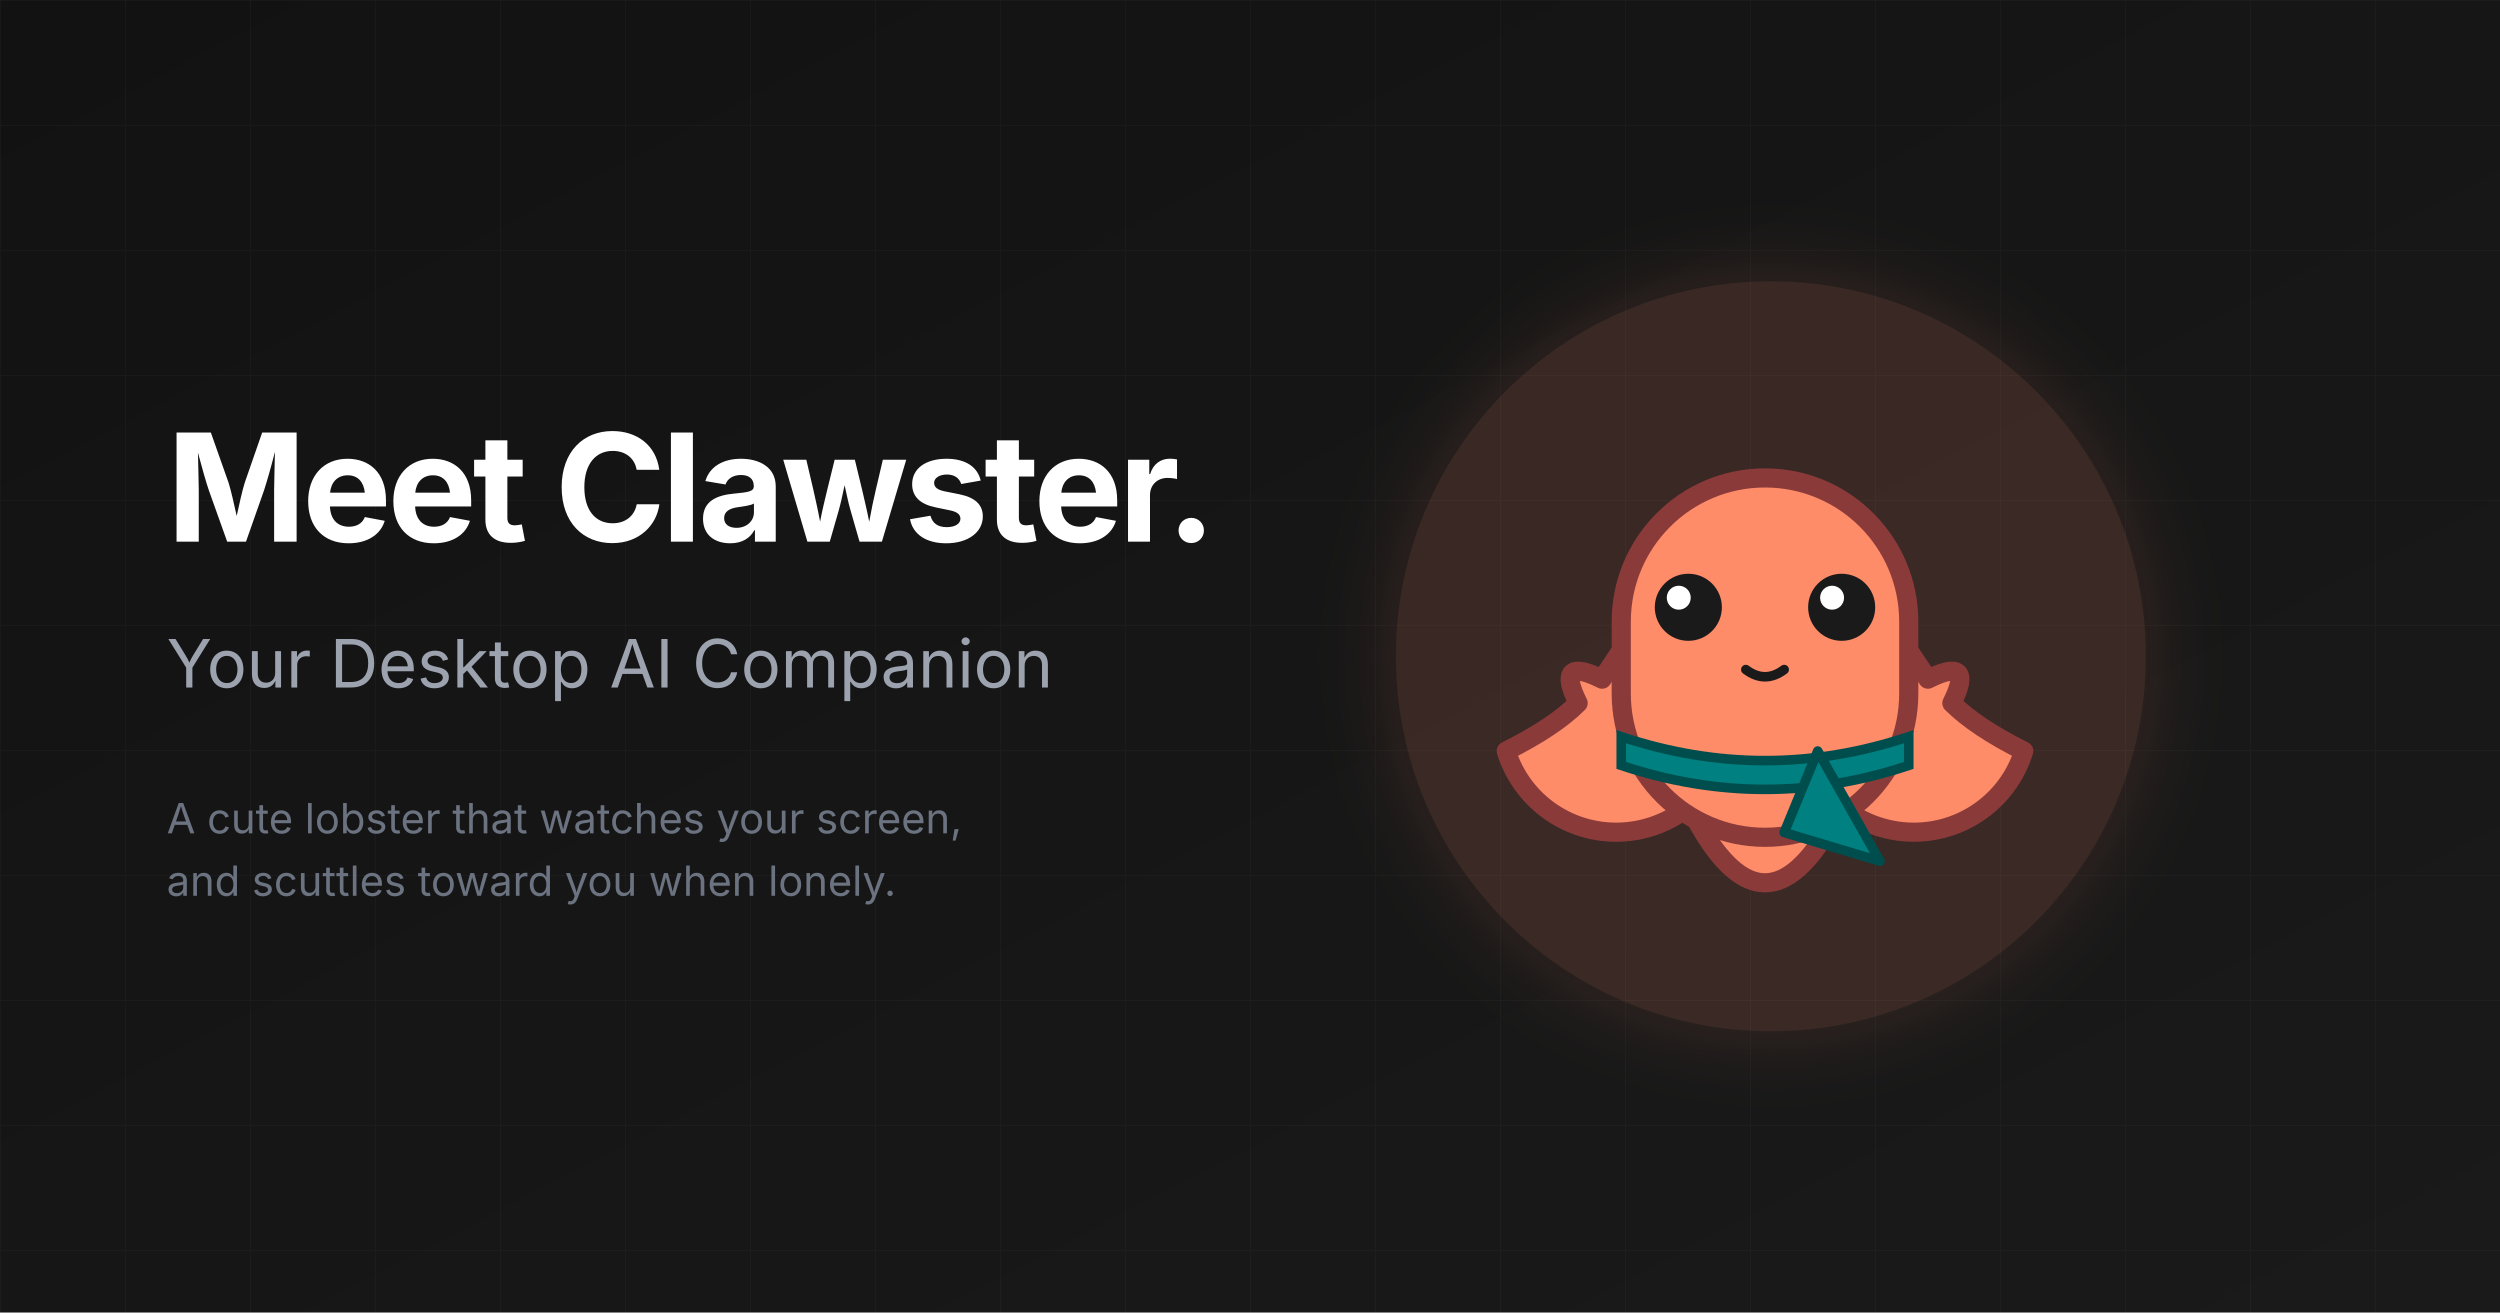
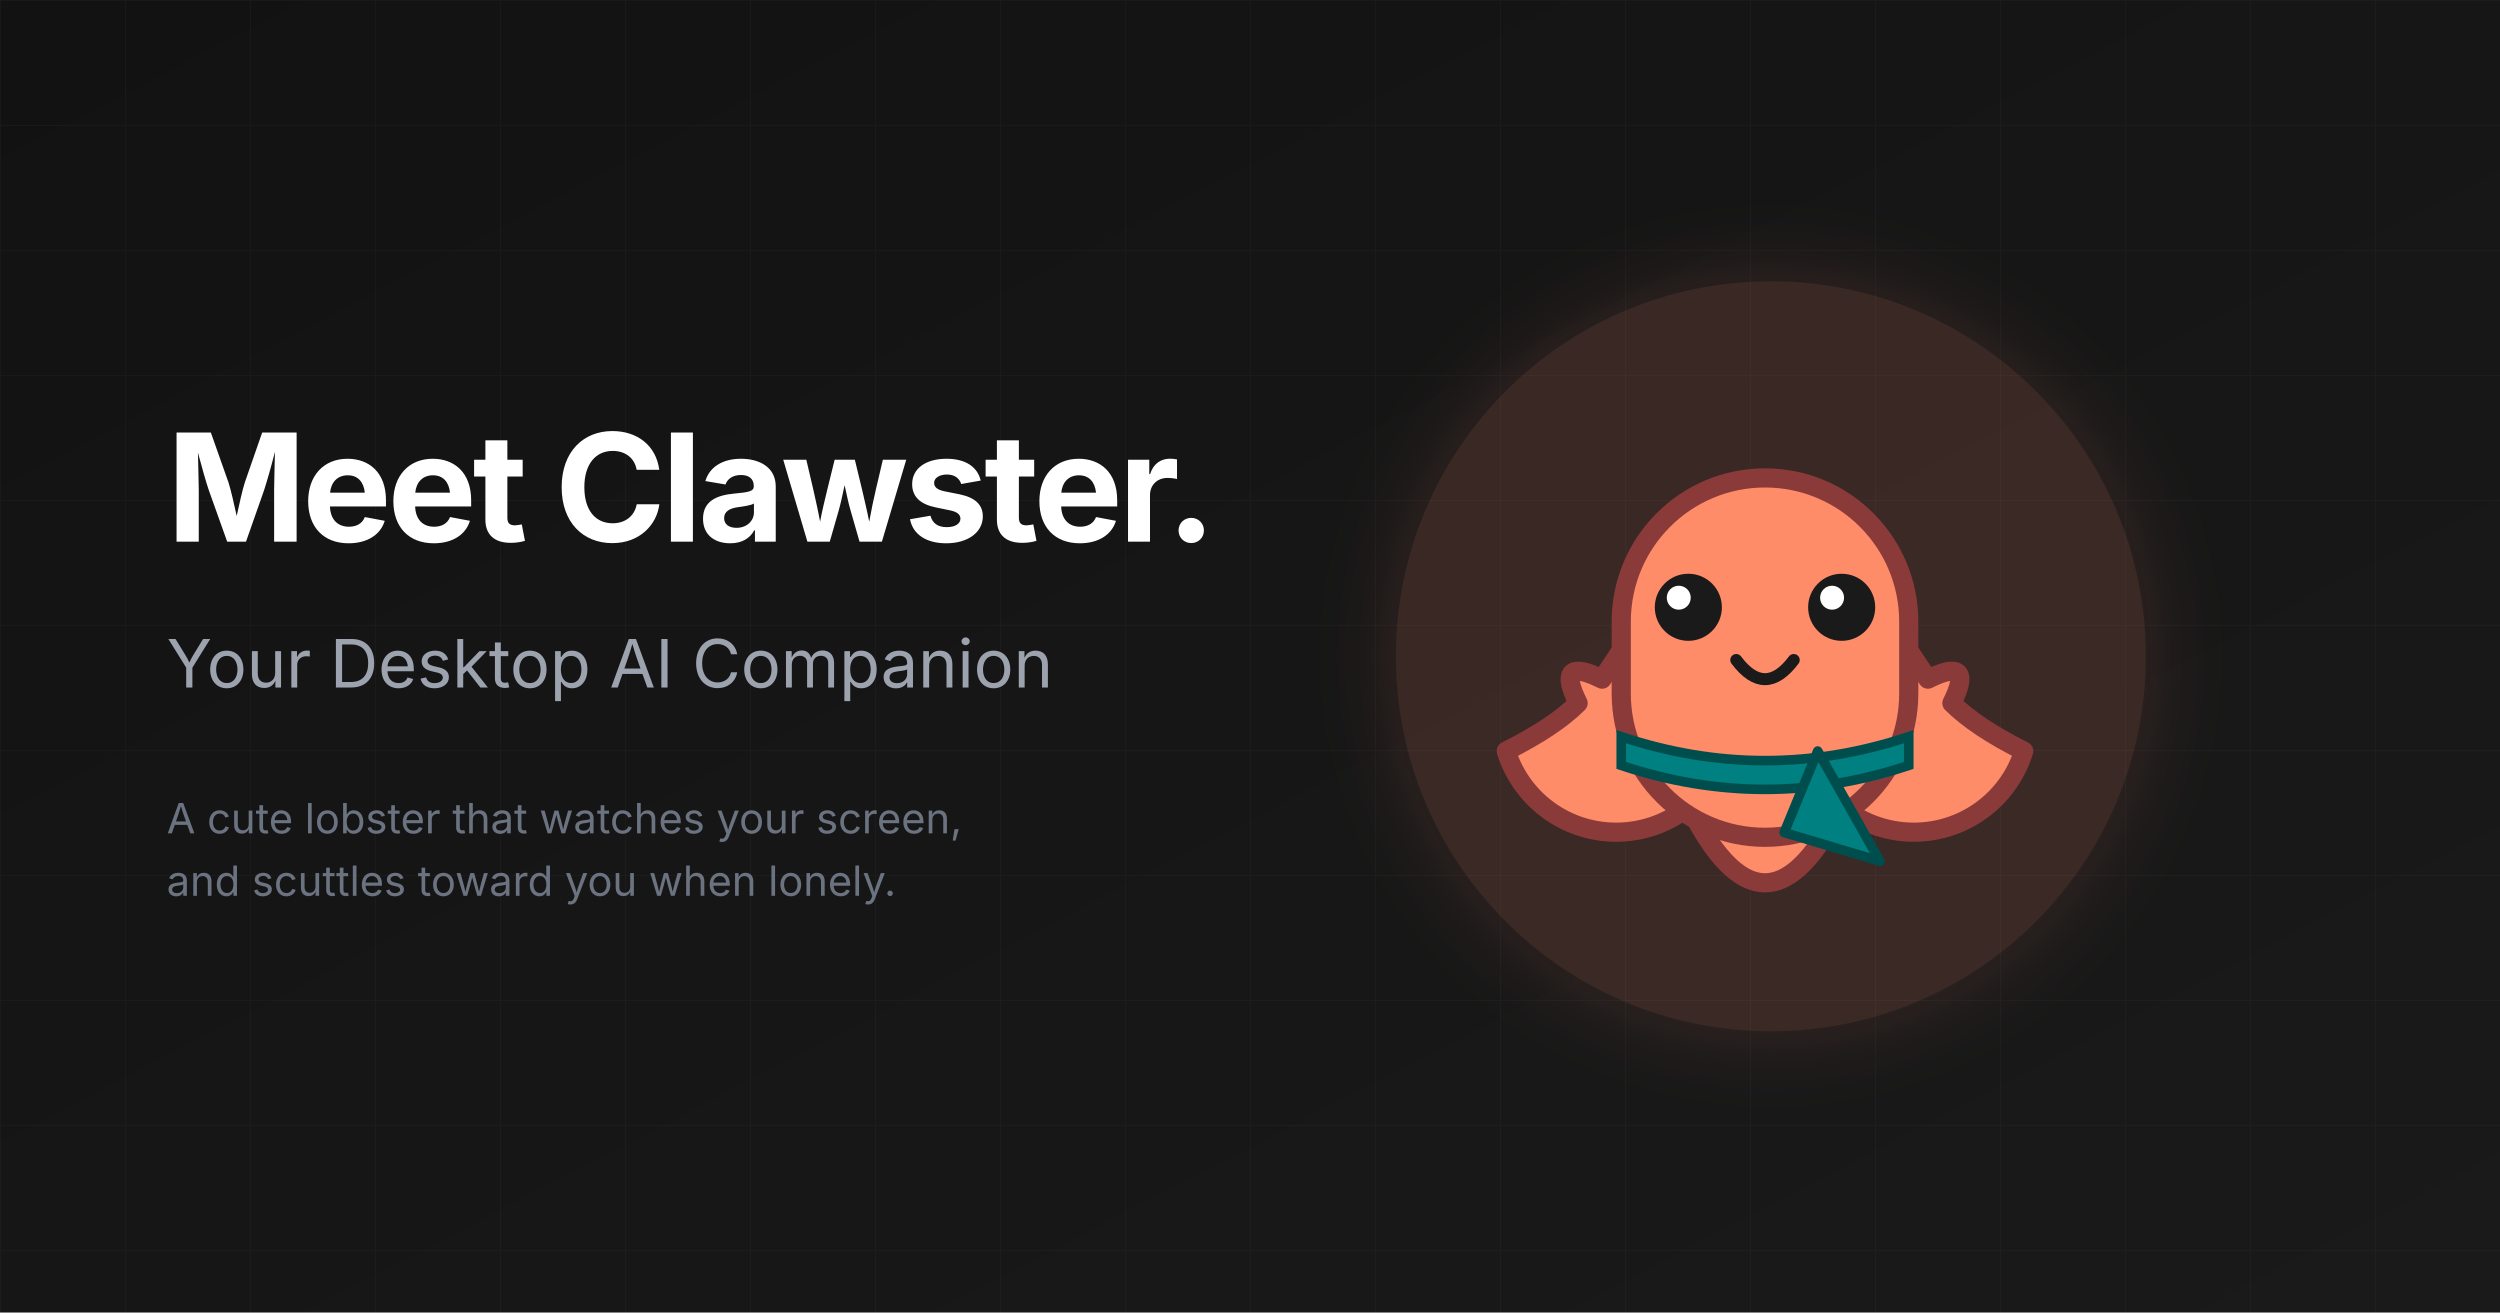
<svg xmlns="http://www.w3.org/2000/svg" width="1200" height="630" viewBox="0 0 1200 630">
  <defs>
    <linearGradient id="bg" x1="0%" y1="0%" x2="100%" y2="100%">
      <stop offset="0%" style="stop-color:#121212" />
      <stop offset="100%" style="stop-color:#1A1A1A" />
    </linearGradient>
    <filter id="glow" x="-50%" y="-50%" width="200%" height="200%">
      <feGaussianBlur stdDeviation="20" result="coloredBlur" />
      <feMerge>
        <feMergeNode in="coloredBlur" />
        <feMergeNode in="SourceGraphic" />
      </feMerge>
    </filter>
  </defs>
  <rect width="1200" height="630" fill="url(#bg)" />
  <pattern id="grid" width="60" height="60" patternUnits="userSpaceOnUse">
    <path d="M 60 0 L 0 0 0 60" fill="none" stroke="rgba(255,255,255,0.03)" stroke-width="1" />
  </pattern>
  <rect width="1200" height="630" fill="url(#grid)" />
  <ellipse cx="850" cy="315" rx="180" ry="180" fill="#FF8C69" opacity="0.15" filter="url(#glow)" />
  <g transform="translate(700, 165) scale(2.3)">
    <style>
      .salmon { fill: #FF8C69; }
      .teal { fill: #008080; }
      .ink { fill: #1A1A1A; }
    </style>
    <path d="M 50 100 Q 64 125 78 100 Z" class="salmon" stroke="#8B3A3A" stroke-width="4" stroke-linejoin="round" />
    <g>
      <path d="M 40 55 A 24 24 0 1 1 10 85 Q 20 80 25 75 Q 20 65 30 70 Z" class="salmon" stroke="#8B3A3A" stroke-width="4" stroke-linejoin="round" />
    </g>
    <g>
      <path d="M 88 55 A 24 24 0 1 0 118 85 Q 108 80 103 75 Q 108 65 98 70 Z" class="salmon" stroke="#8B3A3A" stroke-width="4" stroke-linejoin="round" />
    </g>
    <rect x="34" y="28" width="60" height="75" rx="30" class="salmon" stroke="#8B3A3A" stroke-width="4" />
    <path d="M 34 82 Q 64 92 94 82 L 94 88 Q 64 98 34 88 Z" class="teal" stroke="#004D4D" stroke-width="2" />
    <path d="M 75 85 L 88 108 L 68 102 Z" class="teal" stroke="#004D4D" stroke-width="2" stroke-linejoin="round" />
    <circle cx="48" cy="55" r="7" class="ink" />
    <circle cx="80" cy="55" r="7" class="ink" />
    <circle cx="46" cy="53" r="2.5" fill="#FFF" />
    <circle cx="78" cy="53" r="2.5" fill="#FFF" />
-     <path d="M 60 68 Q 64 71 68 68" fill="none" stroke="#1A1A1A" stroke-width="2" stroke-linecap="round" />
+     <path d="M 58 66 Q 64 74 70 66" fill="none" stroke="#1A1A1A" stroke-width="2.5" stroke-linecap="round" />
  </g>
  <text x="80" y="260" font-family="system-ui, -apple-system, sans-serif" font-size="72" font-weight="700" fill="#FFFFFF" letter-spacing="-2">
    Meet Clawster.
  </text>
  <text x="80" y="330" font-family="system-ui, -apple-system, sans-serif" font-size="32" font-weight="400" fill="#9CA3AF">
    Your Desktop AI Companion
  </text>
  <text x="80" y="400" font-family="system-ui, -apple-system, sans-serif" font-size="20" fill="#6B7280">
    A cute lobster that watches your screen,
  </text>
  <text x="80" y="430" font-family="system-ui, -apple-system, sans-serif" font-size="20" fill="#6B7280">
    and scuttles toward you when lonely.
  </text>
</svg>
